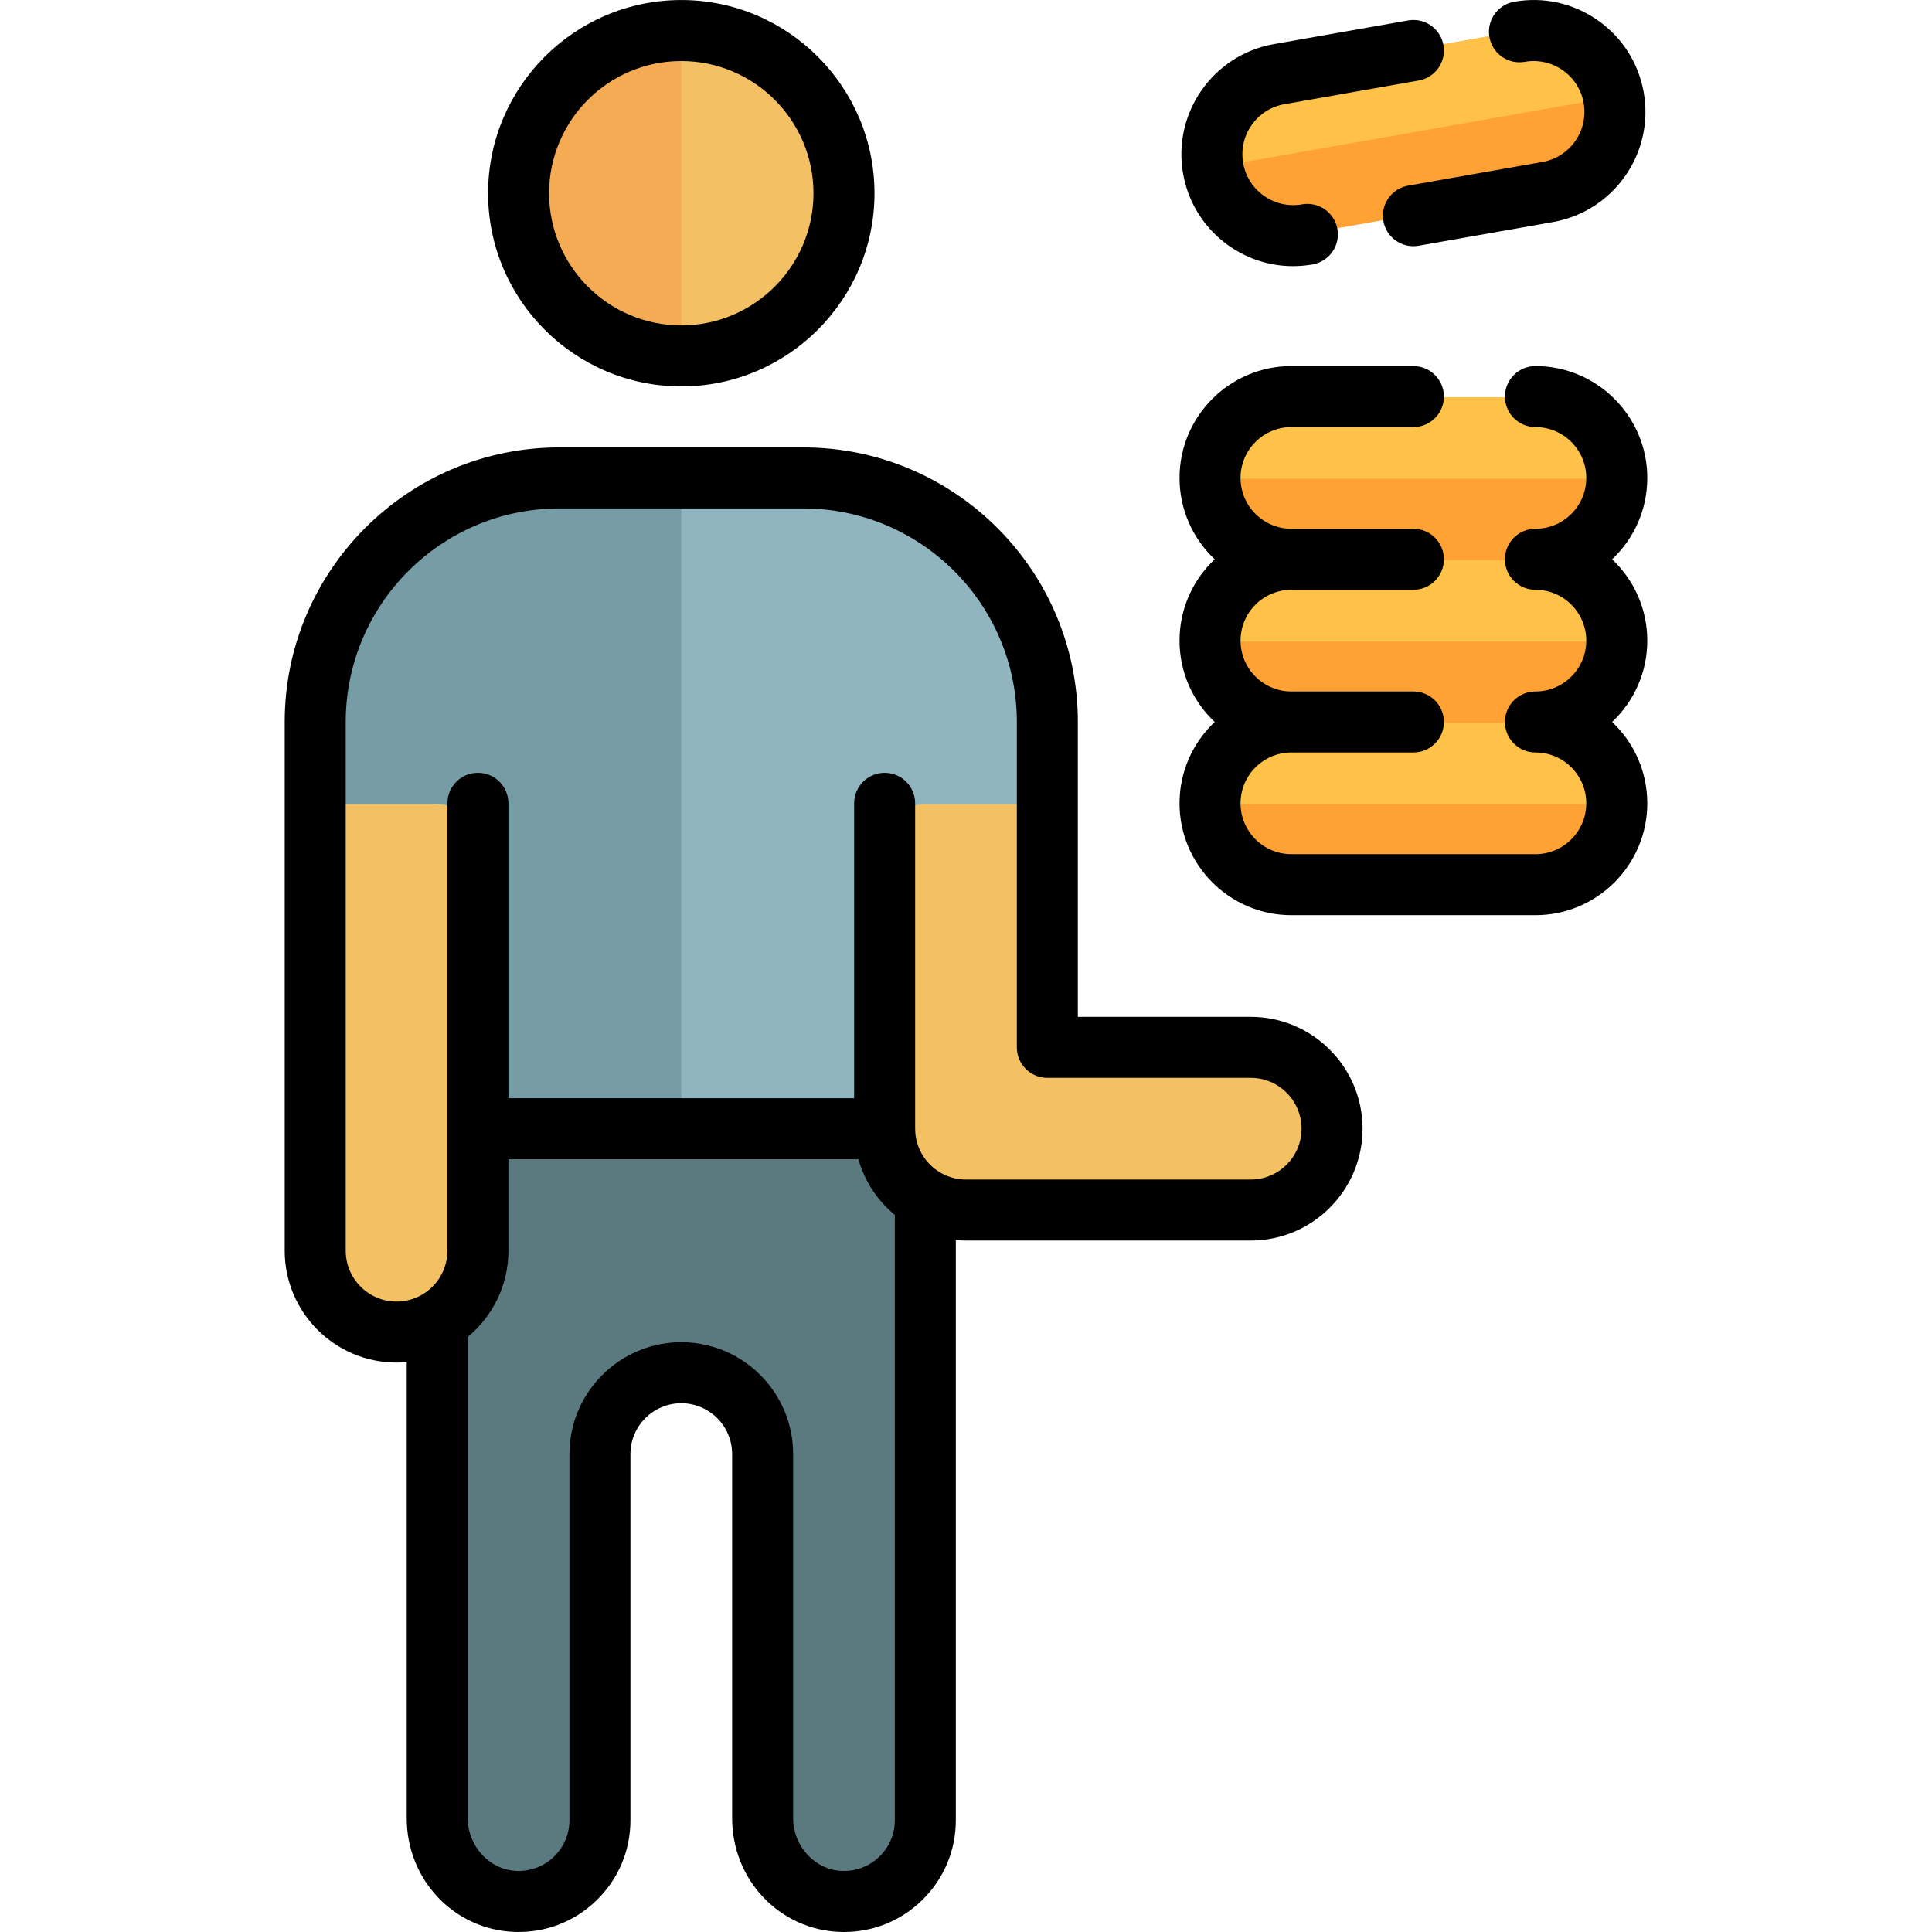
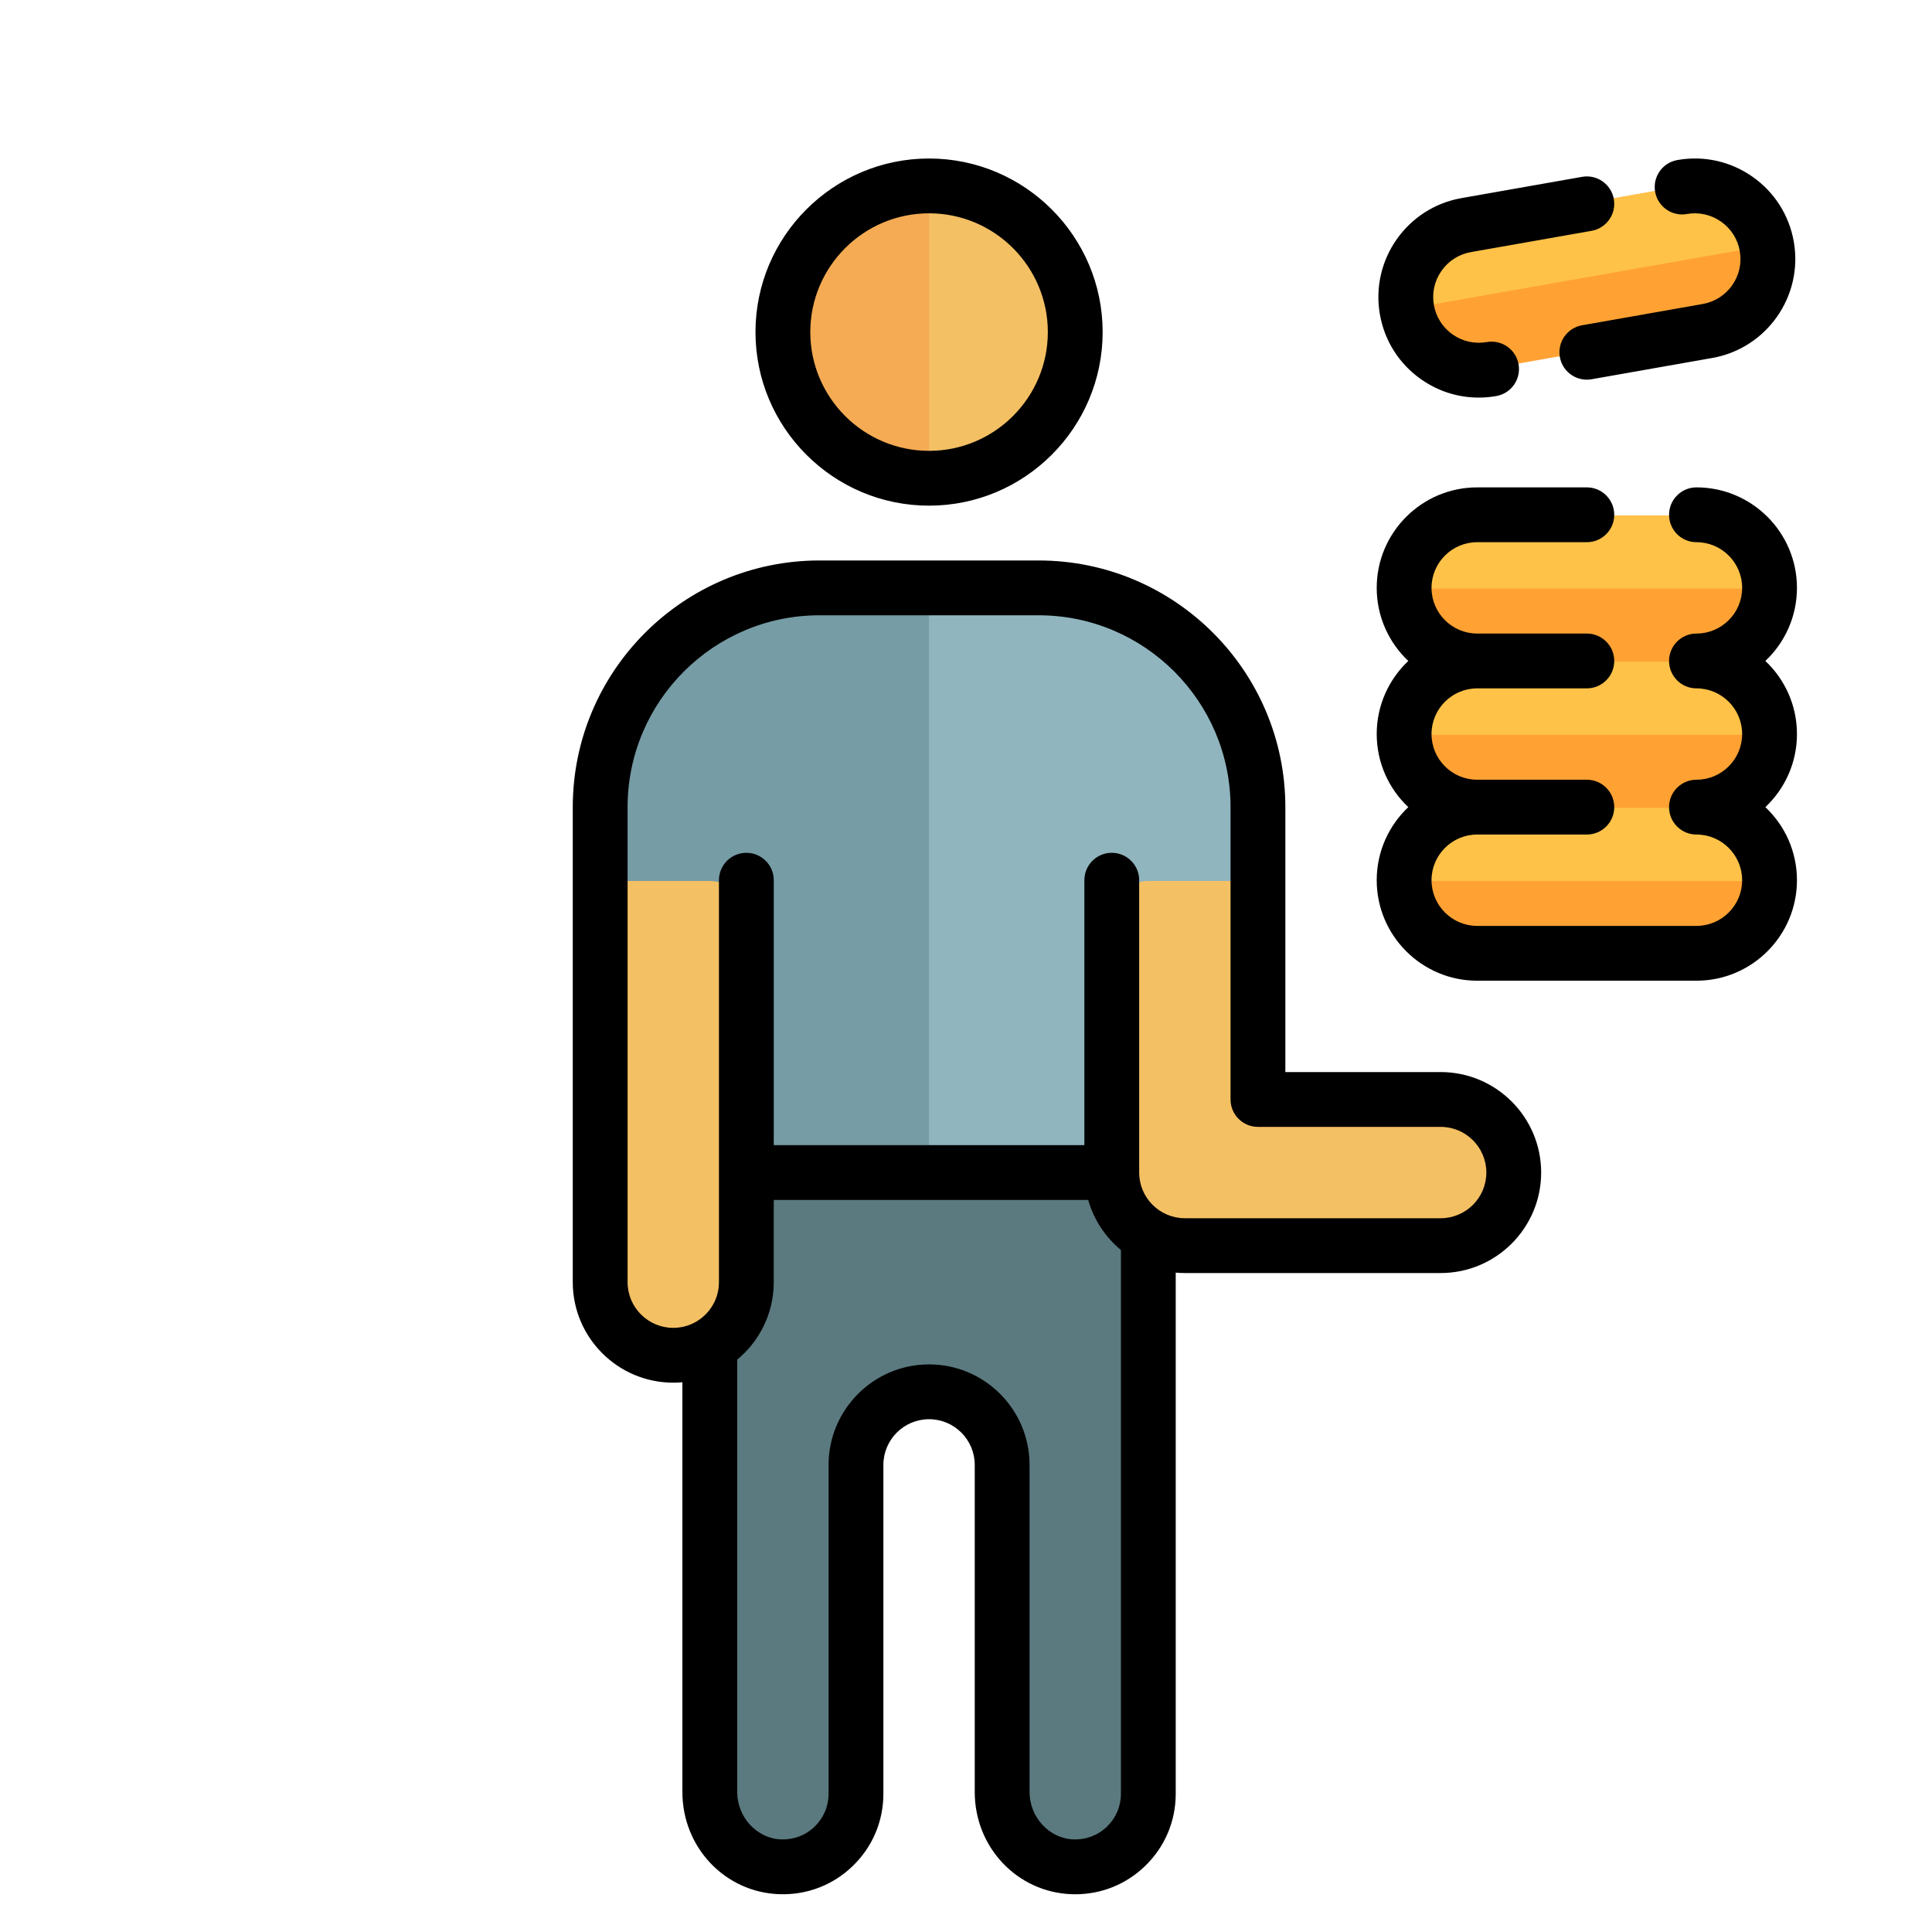
- <svg xmlns="http://www.w3.org/2000/svg" version="1.1" id="Layer_1" x="0px" y="0px" viewBox="0 0 512.002 512.002" style="enable-background:new 0 0 512.002 512.002;" xml:space="preserve">
-   <path style="fill:#5B7A7F;" d="M245.222,277.559v86.461v118.568c0,12.167-10.079,21.98-22.344,21.544  c-11.682-0.415-20.772-10.372-20.772-22.06v-96.494c0-11.906-9.651-21.558-21.558-21.558l0,0c-11.906,0-21.558,9.651-21.558,21.558  v97.011c0,12.167-10.079,21.98-22.344,21.544c-11.682-0.415-20.772-10.372-20.772-22.06V364.02v-86.461H245.222z" />
-   <path style="fill:#90B5BF;" d="M277.559,191.557v107.789H83.538V191.557c0-35.718,28.955-64.674,64.674-64.674h64.674  C248.603,126.883,277.559,155.839,277.559,191.557z" />
-   <path style="fill:#769CA5;" d="M180.548,299.346H83.538V191.557c0-35.718,28.955-64.674,64.674-64.674h32.337V299.346z" />
-   <path style="fill:#F4C064;" d="M223.664,51.431c0,23.812-19.304,43.116-43.116,43.116s-43.116-19.304-43.116-43.116  s19.304-43.116,43.116-43.116S223.664,27.619,223.664,51.431z M115.875,213.115H83.538v118.568c0,11.905,9.651,21.558,21.558,21.558  s21.558-9.653,21.558-21.558V223.894C126.654,217.941,121.828,213.115,115.875,213.115z M331.454,277.789h-53.895v-64.674h-32.337  c-5.953,0-10.779,4.826-10.779,10.779v75.453c0,11.905,9.651,21.558,21.558,21.558h75.453c11.906,0,21.558-9.653,21.558-21.558l0,0  C353.012,287.44,343.36,277.789,331.454,277.789z" />
-   <path style="fill:#F4AB53;" d="M180.548,8.315v86.232c-23.812,0-43.116-19.304-43.116-43.116  C137.433,27.618,156.737,8.315,180.548,8.315z" />
-   <path style="fill:#FFA233;" d="M406.906,191.557c11.906,0,21.558,9.651,21.558,21.558c0,11.905-9.651,21.558-21.558,21.558h-64.674  c-11.906,0-21.558-9.653-21.558-21.558c0-11.906,9.651-21.558,21.558-21.558c-11.906,0-21.558-9.653-21.558-21.558  c0-11.906,9.651-21.558,21.558-21.558c-11.906,0-21.558-9.653-21.558-21.558c0-11.906,9.651-21.558,21.558-21.558h64.674  c11.906,0,21.558,9.651,21.558,21.558c0,11.905-9.651,21.558-21.558,21.558c11.906,0,21.558,9.651,21.558,21.558  C428.464,181.904,418.813,191.557,406.906,191.557z M321.494,44.392c2.067,11.725,13.248,19.554,24.974,17.487l63.691-11.231  c11.725-2.067,19.554-13.249,17.487-24.974c-2.067-11.725-13.248-19.554-24.974-17.487l-63.691,11.231  C327.255,21.485,319.427,32.667,321.494,44.392L321.494,44.392z" />
-   <path style="fill:#FFC248;" d="M428.464,213.115L428.464,213.115H320.675l0,0c0-11.906,9.651-21.558,21.558-21.558h64.674  C418.813,191.557,428.464,201.208,428.464,213.115z M406.906,148.441h-64.674c-11.906,0-21.558,9.651-21.558,21.558l0,0h107.789l0,0  C428.464,158.093,418.813,148.441,406.906,148.441z M406.906,105.325h-64.674c-11.906,0-21.558,9.651-21.558,21.558l0,0h107.789l0,0  C428.464,114.977,418.813,105.325,406.906,105.325z M321.494,44.392l106.152-18.718l0,0c-2.067-11.725-13.248-19.554-24.974-17.487  l-63.691,11.231C327.255,21.485,319.427,32.667,321.494,44.392L321.494,44.392z" />
-   <path d="M313.533,46.03c-2.839-16.096,7.947-31.5,24.044-34.338l35.59-6.276c4.393-0.781,8.59,2.16,9.365,6.557  s-2.16,8.591-6.557,9.365l-35.59,6.276c-3.544,0.625-6.633,2.592-8.696,5.541c-2.064,2.947-2.856,6.523-2.232,10.068  c0.625,3.544,2.592,6.633,5.541,8.696c2.948,2.064,6.523,2.854,10.068,2.232c4.393-0.777,8.59,2.16,9.365,6.557  c0.776,4.398-2.16,8.591-6.557,9.365c-1.739,0.307-3.481,0.458-5.211,0.458c-6.028,0.001-11.899-1.839-16.939-5.367  C319.236,60.623,314.907,53.827,313.533,46.03z M404.076,16.383c3.543-0.622,7.118,0.168,10.068,2.231  c2.948,2.064,4.916,5.152,5.541,8.698c0.624,3.544-0.168,7.119-2.232,10.068c-2.063,2.948-5.152,4.915-8.696,5.541l-35.59,6.276  c-4.397,0.775-7.333,4.968-6.557,9.365c0.692,3.922,4.102,6.681,7.952,6.681c0.467,0,0.939-0.04,1.414-0.124l35.59-6.276  c16.096-2.838,26.882-18.242,24.044-34.338c-1.374-7.796-5.703-14.593-12.19-19.134c-6.486-4.542-14.352-6.29-22.15-4.91  c-4.397,0.776-7.333,4.968-6.557,9.365C395.488,14.222,399.683,17.163,404.076,16.383z M436.548,169.773  c0-8.485-3.583-16.149-9.317-21.558c5.733-5.409,9.317-13.073,9.317-21.558c0-16.344-13.298-29.642-29.642-29.642  c-4.466,0-8.084,3.618-8.084,8.084s3.618,8.084,8.084,8.084c7.43,0,13.474,6.044,13.474,13.474s-6.044,13.474-13.474,13.474  c-4.466,0-8.084,3.618-8.084,8.084c0,4.466,3.618,8.084,8.084,8.084c7.43,0,13.474,6.044,13.474,13.474s-6.044,13.474-13.474,13.474  c-4.466,0-8.084,3.618-8.084,8.084s3.618,8.084,8.084,8.084c7.43,0,13.474,6.044,13.474,13.474s-6.044,13.474-13.474,13.474h-64.674  c-7.43,0-13.474-6.044-13.474-13.474s6.044-13.474,13.474-13.474h32.337c4.466,0,8.084-3.618,8.084-8.084s-3.618-8.084-8.084-8.084  h-32.337c-7.43,0-13.474-6.044-13.474-13.474s6.044-13.474,13.474-13.474h32.337c4.466,0,8.084-3.618,8.084-8.084  c0-4.466-3.618-8.084-8.084-8.084h-32.337c-7.43,0-13.474-6.044-13.474-13.474s6.044-13.474,13.474-13.474h32.337  c4.466,0,8.084-3.618,8.084-8.084s-3.618-8.084-8.084-8.084h-32.337c-16.344,0-29.642,13.298-29.642,29.642  c0,8.485,3.583,16.149,9.318,21.558c-5.734,5.409-9.318,13.073-9.318,21.558s3.583,16.149,9.318,21.558  c-5.734,5.409-9.318,13.073-9.318,21.558c0,16.344,13.298,29.642,29.642,29.642h64.674c16.344,0,29.642-13.298,29.642-29.642  c0-8.485-3.583-16.149-9.317-21.558C432.965,185.922,436.548,178.258,436.548,169.773z M129.348,51.206  c0-28.231,22.969-51.199,51.2-51.199s51.2,22.968,51.2,51.199s-22.969,51.199-51.2,51.199S129.348,79.438,129.348,51.206z   M145.517,51.206c0,19.317,15.715,35.032,35.032,35.032s35.032-15.715,35.032-35.032s-15.715-35.032-35.032-35.032  S145.517,31.889,145.517,51.206z M361.096,299.119c0,16.344-13.298,29.642-29.642,29.642h-75.453c-0.908,0-1.808-0.041-2.695-0.121  v153.719c0,8.117-3.216,15.692-9.059,21.33c-5.579,5.383-12.846,8.312-20.567,8.313c-0.362,0-0.724-0.008-1.09-0.02  c-16.02-0.57-28.569-13.81-28.569-30.14v-96.492c0-7.429-6.044-13.474-13.474-13.474s-13.474,6.044-13.474,13.474v97.009  c0,8.117-3.216,15.692-9.059,21.33c-5.841,5.635-13.509,8.569-21.657,8.292c-16.02-0.57-28.569-13.81-28.569-30.14V360.976  c-0.887,0.08-1.787,0.121-2.695,0.121c-16.344,0-29.642-13.298-29.642-29.642V191.331c0-40.118,32.639-72.757,72.758-72.757h64.674  c40.119,0,72.758,32.639,72.758,72.757v78.146h45.811C347.798,269.477,361.096,282.775,361.096,299.119z M237.138,321.968  c-4.572-3.782-7.996-8.908-9.659-14.765h-92.741v24.253c0,9.185-4.199,17.407-10.779,22.849v127.536  c0,7.455,5.82,13.727,12.975,13.981c3.706,0.119,7.2-1.206,9.854-3.768c2.656-2.563,4.119-6.007,4.119-9.697v-97.009  c0-16.344,13.298-29.642,29.642-29.642s29.642,13.298,29.642,29.642v96.492c0,7.455,5.82,13.727,12.975,13.981  c3.709,0.119,7.2-1.206,9.854-3.768c2.656-2.563,4.119-6.007,4.119-9.697V321.968z M344.927,299.119  c0-7.429-6.044-13.474-13.474-13.474h-53.895c-4.466,0-8.084-3.618-8.084-8.084v-86.23c0-31.203-25.387-56.588-56.589-56.588  h-64.674c-31.203,0-56.589,25.385-56.589,56.588v140.124c0,7.429,6.044,13.474,13.474,13.474c2.422,0,4.695-0.642,6.662-1.766  c0.047-0.027,0.094-0.055,0.141-0.082c3.987-2.342,6.67-6.676,6.67-11.626V212.888c0-4.466,3.618-8.084,8.084-8.084  c4.466,0,8.084,3.618,8.084,8.084v78.146h91.621v-78.146c0-4.466,3.618-8.084,8.084-8.084s8.084,3.618,8.084,8.084v86.23  c0,7.429,6.044,13.474,13.474,13.474h75.453C338.884,312.592,344.927,306.548,344.927,299.119z" />
-   <g>
- </g>
-   <g>
- </g>
-   <g>
- </g>
-   <g>
- </g>
-   <g>
- </g>
-   <g>
- </g>
-   <g>
- </g>
-   <g>
- </g>
-   <g>
- </g>
-   <g>
- </g>
-   <g>
- </g>
-   <g>
- </g>
-   <g>
- </g>
-   <g>
- </g>
-   <g>
- </g>
+ <svg xmlns="http://www.w3.org/2000/svg" version="1.1" id="Layer_1" x="0px" y="0px" viewBox="0 0 512 512" xml:space="preserve" width="512" height="512">
+   <defs id="defs4919" />
+   <g id="g5463" transform="matrix(0.8984353,0,0,0.8984353,151.7889,42.00115)">
+     <path id="path4871" d="m 169.771,277.557 0,86.461 0,118.568 c 0,12.167 -10.079,21.98 -22.344,21.544 -11.682,-0.415 -20.772,-10.372 -20.772,-22.06 l 0,-96.494 c 0,-11.906 -9.651,-21.558 -21.558,-21.558 l 0,0 c -11.906,0 -21.558,9.651 -21.558,21.558 l 0,97.011 c 0,12.167 -10.079,21.98 -22.344,21.544 -11.682,-0.415 -20.772,-10.372 -20.772,-22.06 l 0,-118.053 0,-86.461 129.348,0 z" style="fill:#5b7a7f" />
+     <path id="path4873" d="m 202.108,191.555 0,107.789 -194.021,0 0,-107.789 c 0,-35.718 28.955,-64.674 64.674,-64.674 l 64.674,0 c 35.717,0 64.673,28.956 64.673,64.674 z" style="fill:#90b5bf" />
+     <path id="path4875" d="m 105.097,299.344 -97.01,0 0,-107.789 c 0,-35.718 28.955,-64.674 64.674,-64.674 l 32.337,0 0,172.463 z" style="fill:#769ca5" />
+     <path id="path4877" d="m 148.213,51.429 c 0,23.812 -19.304,43.116 -43.116,43.116 -23.812,0 -43.116,-19.304 -43.116,-43.116 0,-23.812 19.304,-43.116 43.116,-43.116 23.812,0 43.116,19.304 43.116,43.116 z M 40.424,213.113 l -32.337,0 0,118.568 c 0,11.905 9.651,21.558 21.558,21.558 11.907,0 21.558,-9.653 21.558,-21.558 l 0,-107.789 c 0,-5.953 -4.826,-10.779 -10.779,-10.779 z m 215.579,64.674 -53.895,0 0,-64.674 -32.337,0 c -5.953,0 -10.779,4.826 -10.779,10.779 l 0,75.453 c 0,11.905 9.651,21.558 21.558,21.558 l 75.453,0 c 11.906,0 21.558,-9.653 21.558,-21.558 l 0,0 c 0,-11.907 -9.652,-21.558 -21.558,-21.558 z" style="fill:#f4c064" />
+     <path id="path4879" d="m 105.097,8.313 0,86.232 c -23.812,0 -43.116,-19.304 -43.116,-43.116 10e-4,-23.813 19.305,-43.116 43.116,-43.116 z" style="fill:#f4ab53" />
+     <path id="path4881" d="m 331.455,191.555 c 11.906,0 21.558,9.651 21.558,21.558 0,11.905 -9.651,21.558 -21.558,21.558 l -64.674,0 c -11.906,0 -21.558,-9.653 -21.558,-21.558 0,-11.906 9.651,-21.558 21.558,-21.558 -11.906,0 -21.558,-9.653 -21.558,-21.558 0,-11.906 9.651,-21.558 21.558,-21.558 -11.906,0 -21.558,-9.653 -21.558,-21.558 0,-11.906 9.651,-21.558 21.558,-21.558 l 64.674,0 c 11.906,0 21.558,9.651 21.558,21.558 0,11.905 -9.651,21.558 -21.558,21.558 11.906,0 21.558,9.651 21.558,21.558 0,11.905 -9.651,21.558 -21.558,21.558 z M 246.043,44.39 c 2.067,11.725 13.248,19.554 24.974,17.487 l 63.691,-11.231 c 11.725,-2.067 19.554,-13.249 17.487,-24.974 -2.067,-11.725 -13.248,-19.554 -24.974,-17.487 L 263.53,19.416 c -11.726,2.067 -19.554,13.249 -17.487,24.974 l 0,0 z" style="fill:#ffa233" />
+     <path id="path4883" d="m 353.013,213.113 0,0 -107.789,0 0,0 c 0,-11.906 9.651,-21.558 21.558,-21.558 l 64.674,0 c 11.906,0 21.557,9.651 21.557,21.558 z m -21.558,-64.674 -64.674,0 c -11.906,0 -21.558,9.651 -21.558,21.558 l 0,0 107.789,0 0,0 c 10e-4,-11.906 -9.65,-21.558 -21.557,-21.558 z m 0,-43.116 -64.674,0 c -11.906,0 -21.558,9.651 -21.558,21.558 l 0,0 107.789,0 0,0 c 10e-4,-11.906 -9.65,-21.558 -21.557,-21.558 z m -85.412,-60.933 106.152,-18.718 0,0 C 350.128,13.947 338.947,6.118 327.221,8.185 L 263.53,19.416 c -11.726,2.067 -19.554,13.249 -17.487,24.974 l 0,0 z" style="fill:#ffc248" />
+     <path id="path4885" d="m 238.082,46.028 c -2.839,-16.096 7.947,-31.5 24.044,-34.338 l 35.59,-6.276 c 4.393,-0.781 8.59,2.16 9.365,6.557 0.775,4.397 -2.16,8.591 -6.557,9.365 l -35.59,6.276 c -3.544,0.625 -6.633,2.592 -8.696,5.541 -2.064,2.947 -2.856,6.523 -2.232,10.068 0.625,3.544 2.592,6.633 5.541,8.696 2.948,2.064 6.523,2.854 10.068,2.232 4.393,-0.777 8.59,2.16 9.365,6.557 0.776,4.398 -2.16,8.591 -6.557,9.365 -1.739,0.307 -3.481,0.458 -5.211,0.458 -6.028,10e-4 -11.899,-1.839 -16.939,-5.367 -6.488,-4.541 -10.817,-11.337 -12.191,-19.134 z m 90.543,-29.647 c 3.543,-0.622 7.118,0.168 10.068,2.231 2.948,2.064 4.916,5.152 5.541,8.698 0.624,3.544 -0.168,7.119 -2.232,10.068 -2.063,2.948 -5.152,4.915 -8.696,5.541 l -35.59,6.276 c -4.397,0.775 -7.333,4.968 -6.557,9.365 0.692,3.922 4.102,6.681 7.952,6.681 0.467,0 0.939,-0.04 1.414,-0.124 l 35.59,-6.276 c 16.096,-2.838 26.882,-18.242 24.044,-34.338 -1.374,-7.796 -5.703,-14.593 -12.19,-19.134 -6.486,-4.542 -14.352,-6.29 -22.15,-4.91 -4.397,0.776 -7.333,4.968 -6.557,9.365 0.775,4.396 4.97,7.337 9.363,6.557 z m 32.472,153.39 c 0,-8.485 -3.583,-16.149 -9.317,-21.558 5.733,-5.409 9.317,-13.073 9.317,-21.558 0,-16.344 -13.298,-29.642 -29.642,-29.642 -4.466,0 -8.084,3.618 -8.084,8.084 0,4.466 3.618,8.084 8.084,8.084 7.43,0 13.474,6.044 13.474,13.474 0,7.43 -6.044,13.474 -13.474,13.474 -4.466,0 -8.084,3.618 -8.084,8.084 0,4.466 3.618,8.084 8.084,8.084 7.43,0 13.474,6.044 13.474,13.474 0,7.43 -6.044,13.474 -13.474,13.474 -4.466,0 -8.084,3.618 -8.084,8.084 0,4.466 3.618,8.084 8.084,8.084 7.43,0 13.474,6.044 13.474,13.474 0,7.43 -6.044,13.474 -13.474,13.474 l -64.674,0 c -7.43,0 -13.474,-6.044 -13.474,-13.474 0,-7.43 6.044,-13.474 13.474,-13.474 l 32.337,0 c 4.466,0 8.084,-3.618 8.084,-8.084 0,-4.466 -3.618,-8.084 -8.084,-8.084 l -32.337,0 c -7.43,0 -13.474,-6.044 -13.474,-13.474 0,-7.43 6.044,-13.474 13.474,-13.474 l 32.337,0 c 4.466,0 8.084,-3.618 8.084,-8.084 0,-4.466 -3.618,-8.084 -8.084,-8.084 l -32.337,0 c -7.43,0 -13.474,-6.044 -13.474,-13.474 0,-7.43 6.044,-13.474 13.474,-13.474 l 32.337,0 c 4.466,0 8.084,-3.618 8.084,-8.084 0,-4.466 -3.618,-8.084 -8.084,-8.084 l -32.337,0 c -16.344,0 -29.642,13.298 -29.642,29.642 0,8.485 3.583,16.149 9.318,21.558 -5.734,5.409 -9.318,13.073 -9.318,21.558 0,8.485 3.583,16.149 9.318,21.558 -5.734,5.409 -9.318,13.073 -9.318,21.558 0,16.344 13.298,29.642 29.642,29.642 l 64.674,0 c 16.344,0 29.642,-13.298 29.642,-29.642 0,-8.485 -3.583,-16.149 -9.317,-21.558 5.734,-5.409 9.317,-13.073 9.317,-21.558 z M 53.897,51.204 c 0,-28.231 22.969,-51.199 51.2,-51.199 28.231,0 51.2,22.968 51.2,51.199 0,28.231 -22.969,51.199 -51.2,51.199 -28.231,0 -51.2,-22.967 -51.2,-51.199 z m 16.169,0 c 0,19.317 15.715,35.032 35.032,35.032 19.317,0 35.032,-15.715 35.032,-35.032 0,-19.317 -15.715,-35.032 -35.032,-35.032 -19.317,0 -35.032,15.715 -35.032,35.032 z M 285.645,299.117 c 0,16.344 -13.298,29.642 -29.642,29.642 l -75.453,0 c -0.908,0 -1.808,-0.041 -2.695,-0.121 l 0,153.719 c 0,8.117 -3.216,15.692 -9.059,21.33 -5.579,5.383 -12.846,8.312 -20.567,8.313 -0.362,0 -0.724,-0.008 -1.09,-0.02 -16.02,-0.57 -28.569,-13.81 -28.569,-30.14 l 0,-96.492 c 0,-7.429 -6.044,-13.474 -13.474,-13.474 -7.43,0 -13.474,6.044 -13.474,13.474 l 0,97.009 c 0,8.117 -3.216,15.692 -9.059,21.33 -5.841,5.635 -13.509,8.569 -21.657,8.292 -16.02,-0.57 -28.569,-13.81 -28.569,-30.14 l 0,-120.865 c -0.887,0.08 -1.787,0.121 -2.695,0.121 -16.344,0 -29.642,-13.298 -29.642,-29.642 l 0,-140.124 c 0,-40.118 32.639,-72.757 72.758,-72.757 l 64.674,0 c 40.119,0 72.758,32.639 72.758,72.757 l 0,78.146 45.811,0 c 16.346,0 29.644,13.298 29.644,29.642 z m -123.958,22.849 c -4.572,-3.782 -7.996,-8.908 -9.659,-14.765 l -92.741,0 0,24.253 c 0,9.185 -4.199,17.407 -10.779,22.849 l 0,127.536 c 0,7.455 5.82,13.727 12.975,13.981 3.706,0.119 7.2,-1.206 9.854,-3.768 2.656,-2.563 4.119,-6.007 4.119,-9.697 l 0,-97.009 c 0,-16.344 13.298,-29.642 29.642,-29.642 16.344,0 29.642,13.298 29.642,29.642 l 0,96.492 c 0,7.455 5.82,13.727 12.975,13.981 3.709,0.119 7.2,-1.206 9.854,-3.768 2.656,-2.563 4.119,-6.007 4.119,-9.697 l 0,-160.388 z m 107.789,-22.849 c 0,-7.429 -6.044,-13.474 -13.474,-13.474 l -53.895,0 c -4.466,0 -8.084,-3.618 -8.084,-8.084 l 0,-86.23 c 0,-31.203 -25.387,-56.588 -56.589,-56.588 l -64.674,0 c -31.203,0 -56.589,25.385 -56.589,56.588 l 0,140.124 c 0,7.429 6.044,13.474 13.474,13.474 2.422,0 4.695,-0.642 6.662,-1.766 0.047,-0.027 0.094,-0.055 0.141,-0.082 3.987,-2.342 6.67,-6.676 6.67,-11.626 l 0,-118.567 c 0,-4.466 3.618,-8.084 8.084,-8.084 4.466,0 8.084,3.618 8.084,8.084 l 0,78.146 91.621,0 0,-78.146 c 0,-4.466 3.618,-8.084 8.084,-8.084 4.466,0 8.084,3.618 8.084,8.084 l 0,86.23 c 0,7.429 6.044,13.474 13.474,13.474 l 75.453,0 c 7.431,0 13.474,-6.044 13.474,-13.473 z" />
+   </g>
+   <g id="g4887" transform="translate(-75.451,-0.00201419)" />
+   <g id="g4889" transform="translate(-75.451,-0.00201419)" />
+   <g id="g4891" transform="translate(-75.451,-0.00201419)" />
+   <g id="g4893" transform="translate(-75.451,-0.00201419)" />
+   <g id="g4895" transform="translate(-75.451,-0.00201419)" />
+   <g id="g4897" transform="translate(-75.451,-0.00201419)" />
+   <g id="g4899" transform="translate(-75.451,-0.00201419)" />
+   <g id="g4901" transform="translate(-75.451,-0.00201419)" />
+   <g id="g4903" transform="translate(-75.451,-0.00201419)" />
+   <g id="g4905" transform="translate(-75.451,-0.00201419)" />
+   <g id="g4907" transform="translate(-75.451,-0.00201419)" />
+   <g id="g4909" transform="translate(-75.451,-0.00201419)" />
+   <g id="g4911" transform="translate(-75.451,-0.00201419)" />
+   <g id="g4913" transform="translate(-75.451,-0.00201419)" />
+   <g id="g4915" transform="translate(-75.451,-0.00201419)" />
</svg>
